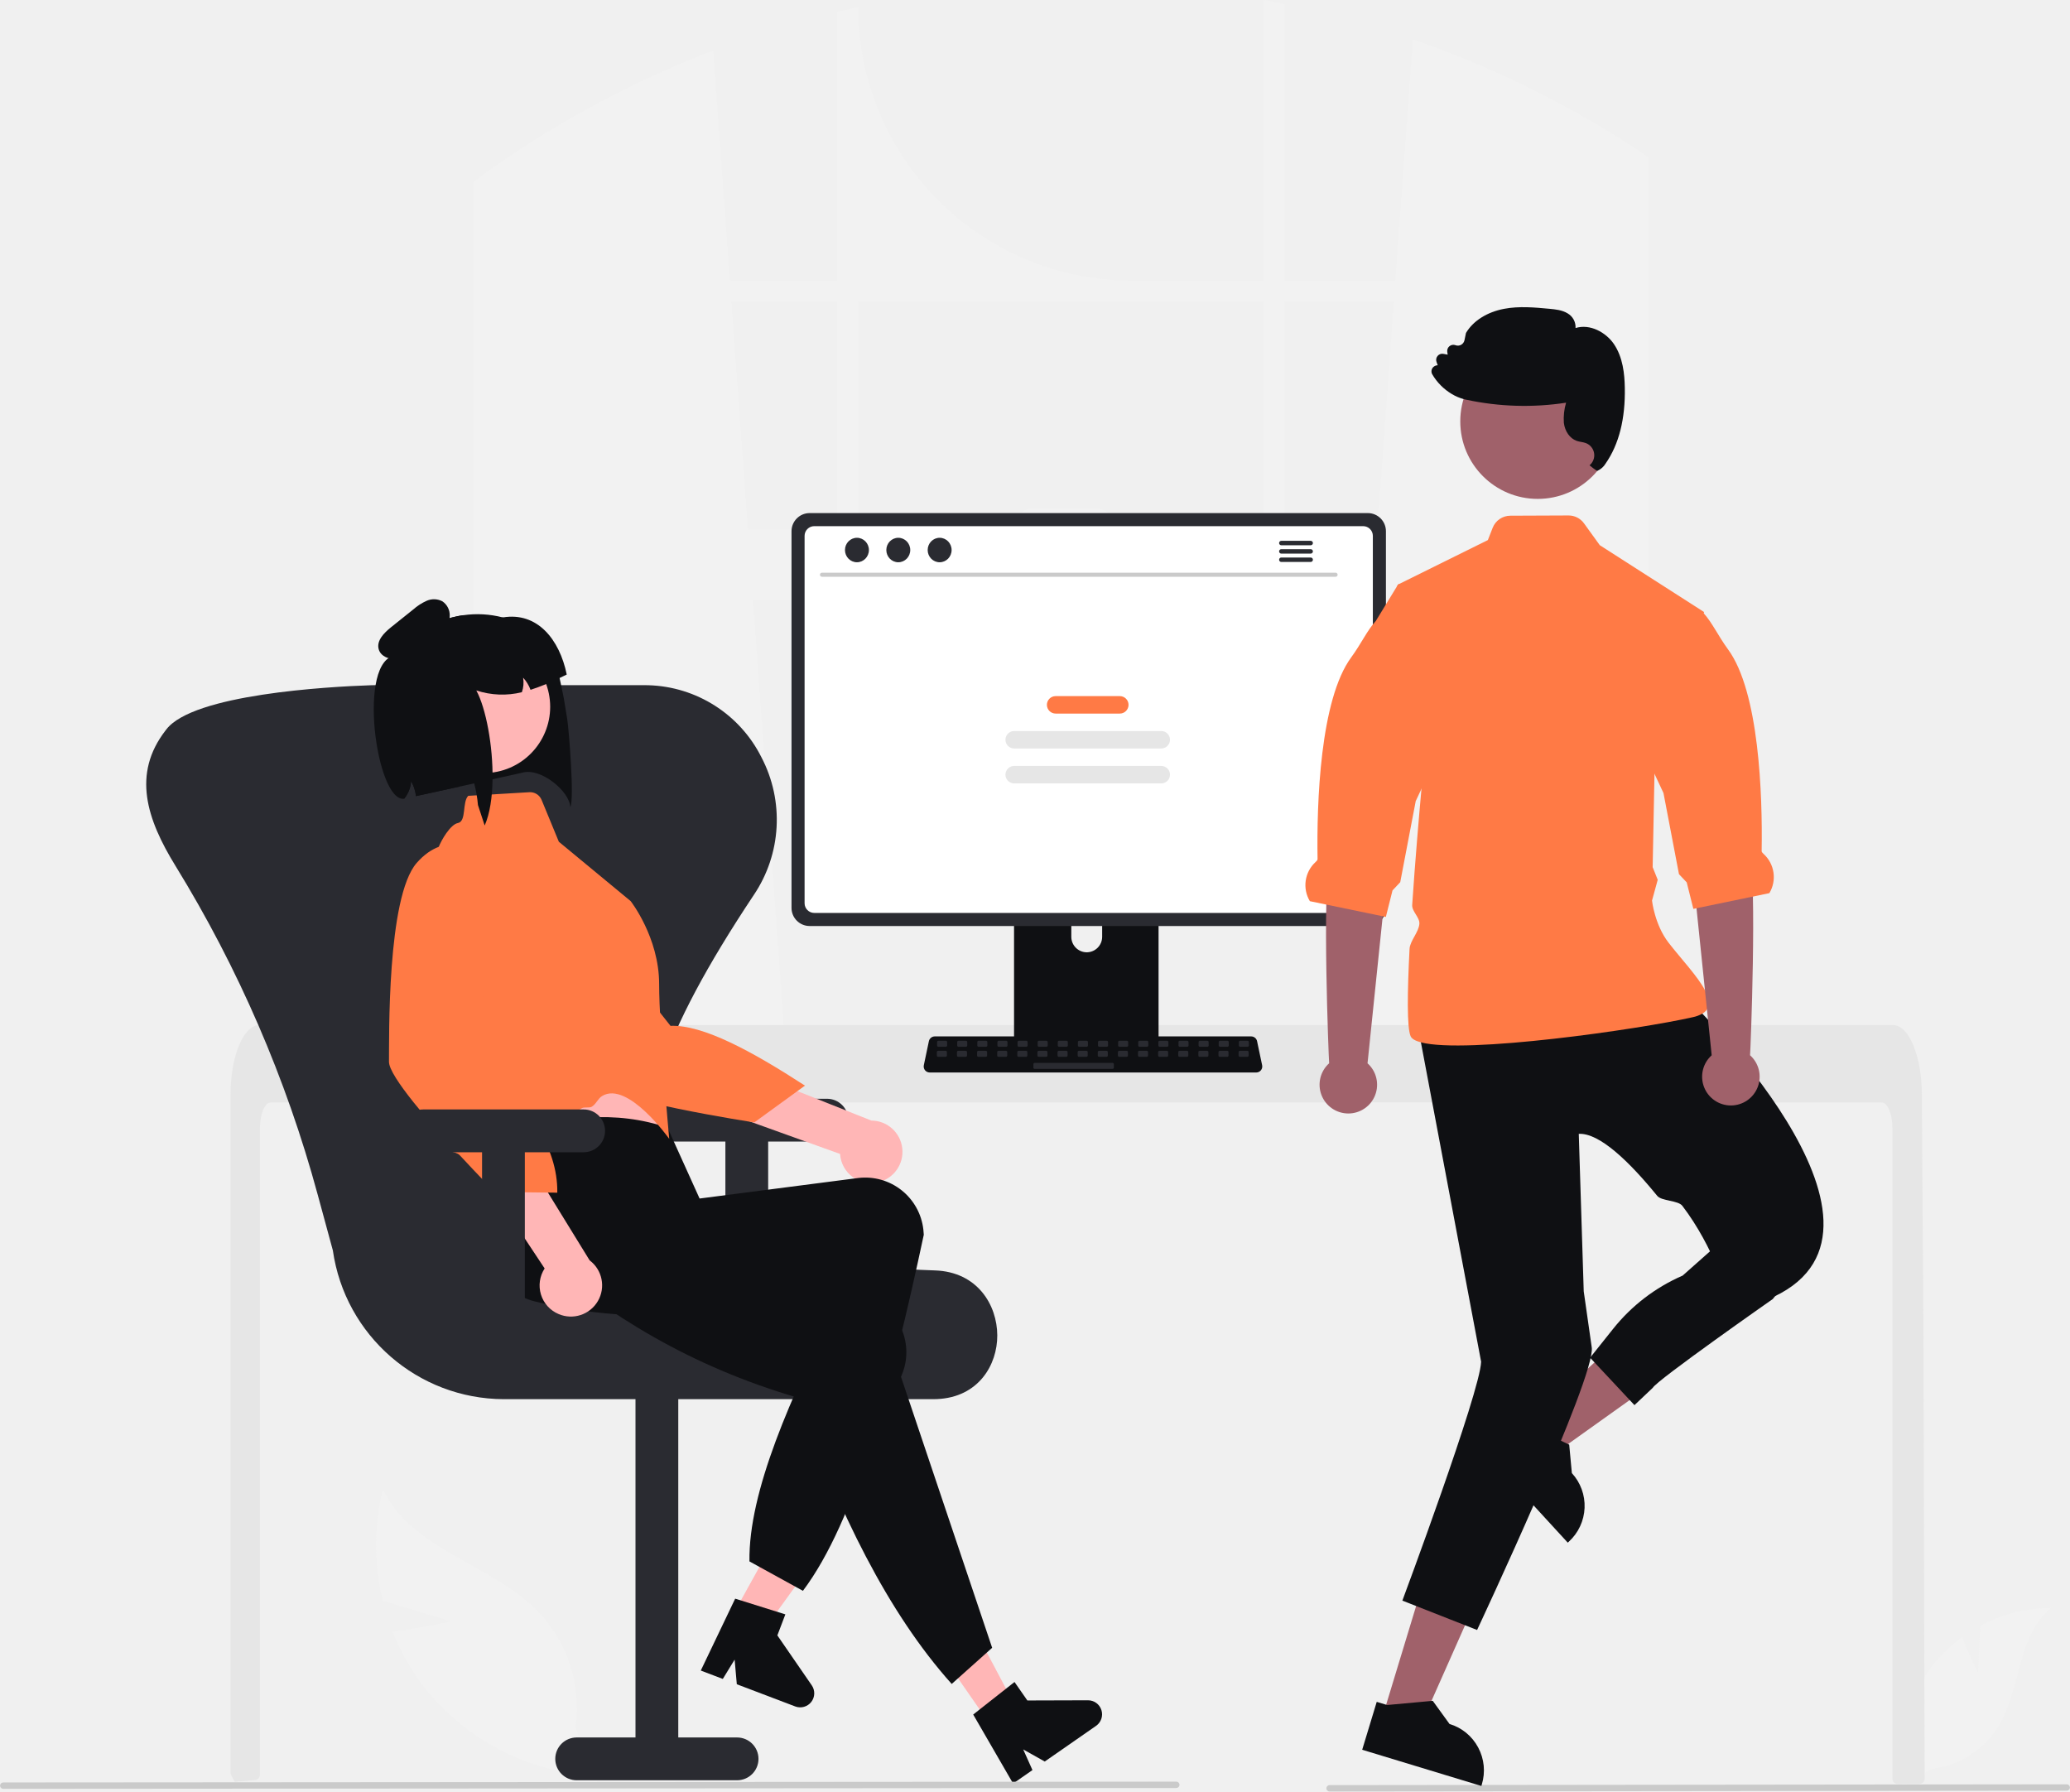
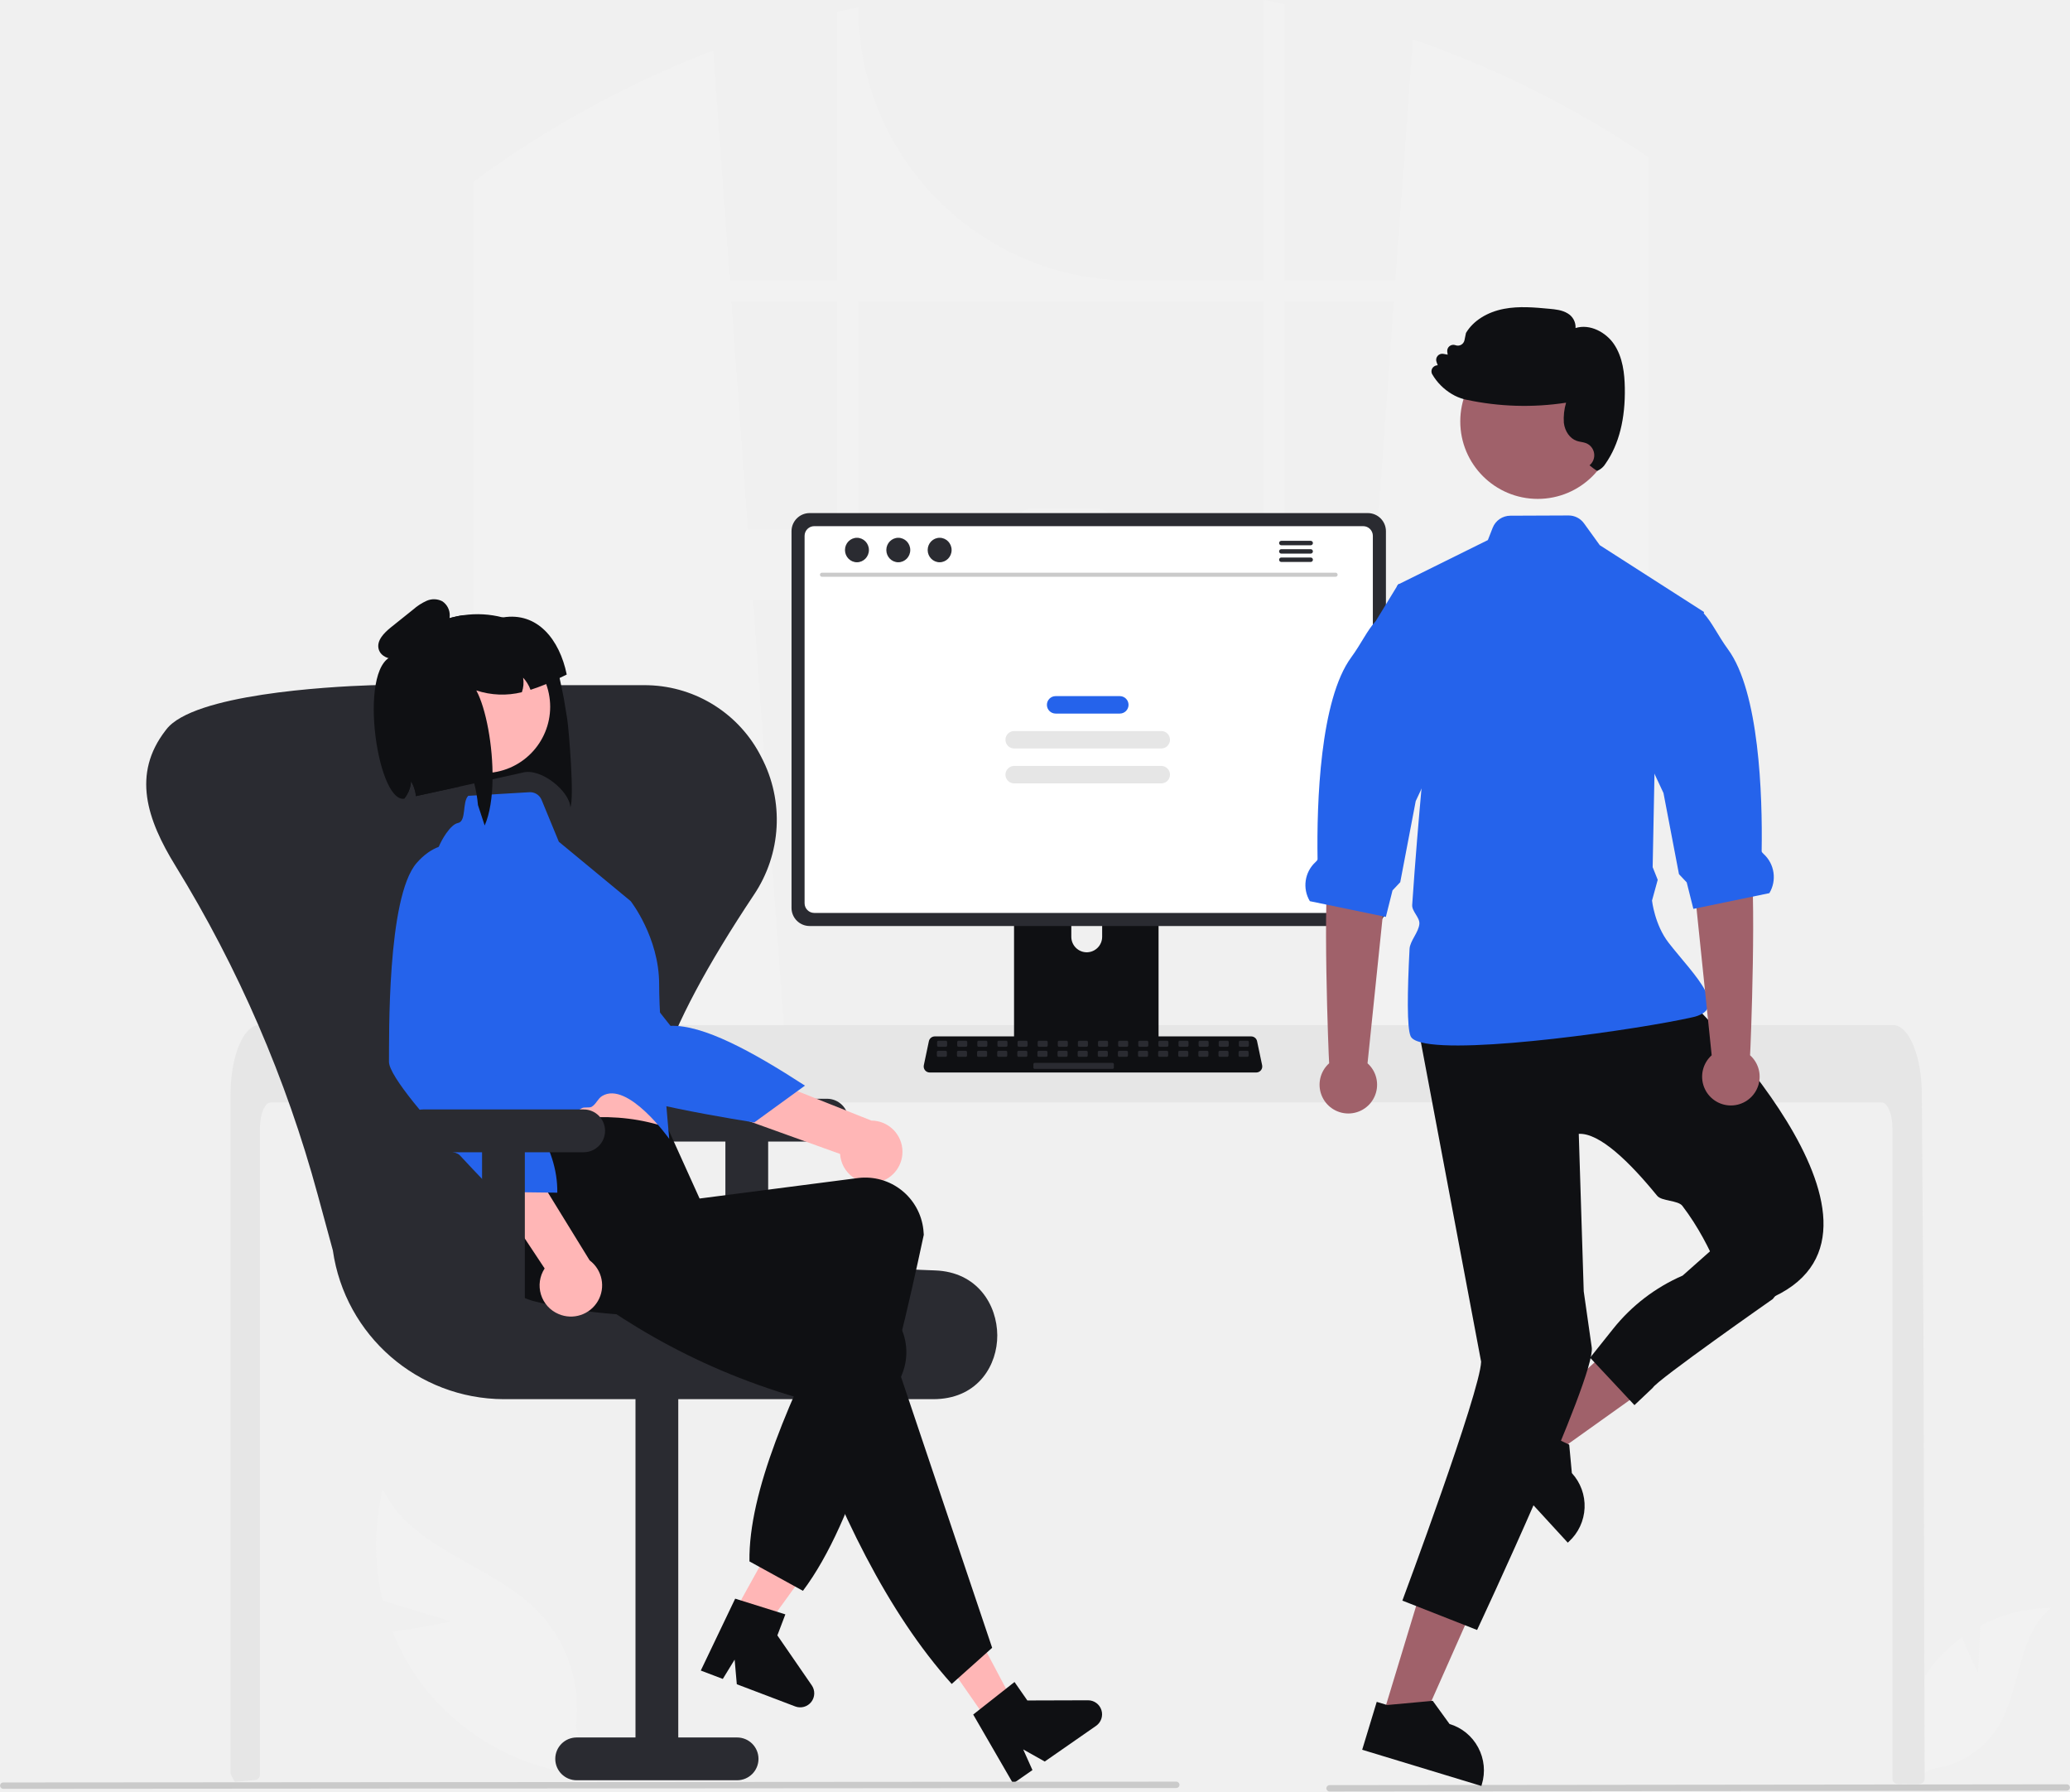
<svg xmlns="http://www.w3.org/2000/svg" id="aaa8e60f-e17d-4184-a97c-25f18689c4c8" data-name="Layer 1" viewBox="0 0 774.131 669.898">
  <path d="M824.241,170.371c-.87-.58-1.75-1.13-2.62-1.69a380.241,380.241,0,0,0-80.31-38.93l-6.54,90.22h-41.46v-103.39c-2.61-.54-5.24-1.05-7.87-1.53v104.92H636.171A102.27,102.27,0,0,1,533.901,117.701v-0c-2.64.57-5.26,1.18-7.88,1.83v100.44h-40.13l-6.23-86.03a380.858,380.858,0,0,0-81.94,43.53c-.44.3-.88.61-1.31.91-2.21,1.55-4.39,3.13-6.56,4.73v344.19h118.27l-2.09-28.95-11.5-158.95h231.59l-11.5,158.95-2.09,28.95h116.96v-353.45Q826.881,172.081,824.241,170.371Zm-298.22,142.78h-33.39l-6.17-85.3h39.56Zm159.42,0h-56.08v-1.69a6.18,6.18,0,0,0-6.19-6.18h-24.38a6.178,6.178,0,0,0-6.18,6.18v1.69h-58.71v-85.3h151.54Zm7.87,0v-85.3h40.89l-6.17,85.3Z" transform="translate(-212.9343 -115.0508)" fill="#f2f2f2" />
  <path d="M952.684,740.6l.782-17.576a56.765,56.765,0,0,1,26.477-6.702c-12.717,10.397-11.127,30.438-19.749,44.419a34.144,34.144,0,0,1-25.038,15.779L924.514,783.035a57.215,57.215,0,0,1,12.06-46.364,55.267,55.267,0,0,1,10.157-9.437C949.279,733.954,952.684,740.6,952.684,740.6Z" transform="translate(-212.9343 -115.0508)" fill="#f2f2f2" />
  <path d="M381.733,721.34l-25.68-7.775a86.572,86.572,0,0,1,.067-41.654c10.575,22.709,40.792,27.909,58.207,45.916a52.073,52.073,0,0,1,13.888,42.946l5.621,18.181A87.259,87.259,0,0,1,369.859,743.669a84.287,84.287,0,0,1-10.122-18.565C370.629,723.869,381.733,721.34,381.733,721.34Z" transform="translate(-212.9343 -115.0508)" fill="#f2f2f2" />
  <path d="M932.701,780.161a2.038,2.038,0,0,1-.59,1.42,1.988,1.988,0,0,1-1.41.58h-8.04a1.993,1.993,0,0,1-2-2v-243.14c0-5.36-1.8-9.71-4.01-9.72h-602.49c-2.22.01-4.01,4.36-4.02,9.72v241.65a2.006,2.006,0,0,1-1.81,1.99c-1.62.16-3.24.3-4.85.43-.04,0-.08.01-.12.01-.88.08-1.76.14-2.64.21h-.01c-.46-.83-.9-1.68-1.35-2.53a2.088,2.088,0,0,1-.22-.93v-253.44c0-1.48.06-2.97.16-4.44a56.854,56.854,0,0,1,.75-6.02c1.69-9.29,5.51-15.58,9.85-15.6h611a4.683,4.683,0,0,1,1.84.39,7.174,7.174,0,0,1,2.27,1.59,14.071,14.071,0,0,1,2.23,3.05c2.14,3.77,3.67,9.39,4.21,15.93,0,.06.01.12.01.18.14,1.62.21,3.27.2,4.92l.14,21.43.09,12.78.27,40.1.1,14.24Z" transform="translate(-212.9343 -115.0508)" fill="#e6e6e6" />
  <path d="M985.875,784.642l-275.75.307a1.191,1.191,0,0,1,0-2.381l275.75-.307a1.191,1.191,0,0,1,0,2.381Z" transform="translate(-212.9343 -115.0508)" fill="#cacaca" />
  <path d="M643.602,427.312h-48.838a2.606,2.606,0,0,0-2.602,2.609v77.15H646.211v-77.15A2.607,2.607,0,0,0,643.602,427.312Zm-24.255,43.836a5.794,5.794,0,0,1-5.767-5.767v-8.899a5.767,5.767,0,0,1,11.534,0v8.899a5.794,5.794,0,0,1-5.767,5.767Z" transform="translate(-212.9343 -115.0508)" fill="#0F1013" />
  <path d="M724.474,306.911H515.71a6.777,6.777,0,0,0-6.766,6.766v140.875a6.773,6.773,0,0,0,6.766,6.766H724.474a6.773,6.773,0,0,0,6.766-6.766v-140.875A6.777,6.777,0,0,0,724.474,306.911Z" transform="translate(-212.9343 -115.0508)" fill="#2A2B31" />
  <path d="M722.728,311.797H517.45a3.626,3.626,0,0,0-3.619,3.626V452.806a3.625,3.625,0,0,0,3.619,3.619H722.728a3.625,3.625,0,0,0,3.619-3.619V315.423A3.626,3.626,0,0,0,722.728,311.797Z" transform="translate(-212.9343 -115.0508)" fill="#fff" />
  <path d="M591.995,504.603v7.443a1.458,1.458,0,0,0,1.455,1.455h51.474a1.462,1.462,0,0,0,1.455-1.455V504.603Z" transform="translate(-212.9343 -115.0508)" fill="#2A2B31" />
  <path d="M682.747,516.091H560.618a2.247,2.247,0,0,1-2.198-2.709l1.895-9a2.256,2.256,0,0,1,2.198-1.784H680.852a2.256,2.256,0,0,1,2.198,1.784l1.895,9a2.247,2.247,0,0,1-2.198,2.709Z" transform="translate(-212.9343 -115.0508)" fill="#0F1013" />
  <rect x="350.446" y="389.168" width="3.761" height="2.257" rx="0.488" fill="#2A2B31" />
  <rect x="357.969" y="389.168" width="3.761" height="2.257" rx="0.488" fill="#2A2B31" />
  <rect x="365.491" y="389.168" width="3.761" height="2.257" rx="0.488" fill="#2A2B31" />
  <rect x="373.014" y="389.168" width="3.761" height="2.257" rx="0.488" fill="#2A2B31" />
  <rect x="380.537" y="389.168" width="3.761" height="2.257" rx="0.488" fill="#2A2B31" />
  <rect x="388.06" y="389.168" width="3.761" height="2.257" rx="0.488" fill="#2A2B31" />
  <rect x="395.583" y="389.168" width="3.761" height="2.257" rx="0.488" fill="#2A2B31" />
  <rect x="403.106" y="389.168" width="3.761" height="2.257" rx="0.488" fill="#2A2B31" />
  <rect x="410.629" y="389.168" width="3.761" height="2.257" rx="0.488" fill="#2A2B31" />
  <rect x="418.152" y="389.168" width="3.761" height="2.257" rx="0.488" fill="#2A2B31" />
  <rect x="425.675" y="389.168" width="3.761" height="2.257" rx="0.488" fill="#2A2B31" />
  <rect x="433.198" y="389.168" width="3.761" height="2.257" rx="0.488" fill="#2A2B31" />
  <rect x="440.721" y="389.168" width="3.761" height="2.257" rx="0.488" fill="#2A2B31" />
  <rect x="448.243" y="389.168" width="3.761" height="2.257" rx="0.488" fill="#2A2B31" />
  <rect x="455.766" y="389.168" width="3.761" height="2.257" rx="0.488" fill="#2A2B31" />
  <rect x="463.289" y="389.168" width="3.761" height="2.257" rx="0.488" fill="#2A2B31" />
  <rect x="350.357" y="392.929" width="3.761" height="2.257" rx="0.488" fill="#2A2B31" />
  <rect x="357.88" y="392.929" width="3.761" height="2.257" rx="0.488" fill="#2A2B31" />
  <rect x="365.403" y="392.929" width="3.761" height="2.257" rx="0.488" fill="#2A2B31" />
  <rect x="372.925" y="392.929" width="3.761" height="2.257" rx="0.488" fill="#2A2B31" />
  <rect x="380.448" y="392.929" width="3.761" height="2.257" rx="0.488" fill="#2A2B31" />
  <rect x="387.971" y="392.929" width="3.761" height="2.257" rx="0.488" fill="#2A2B31" />
  <rect x="395.494" y="392.929" width="3.761" height="2.257" rx="0.488" fill="#2A2B31" />
  <rect x="403.017" y="392.929" width="3.761" height="2.257" rx="0.488" fill="#2A2B31" />
  <rect x="410.54" y="392.929" width="3.761" height="2.257" rx="0.488" fill="#2A2B31" />
  <rect x="418.063" y="392.929" width="3.761" height="2.257" rx="0.488" fill="#2A2B31" />
  <rect x="425.586" y="392.929" width="3.761" height="2.257" rx="0.488" fill="#2A2B31" />
  <rect x="433.109" y="392.929" width="3.761" height="2.257" rx="0.488" fill="#2A2B31" />
  <rect x="440.632" y="392.929" width="3.761" height="2.257" rx="0.488" fill="#2A2B31" />
  <rect x="448.155" y="392.929" width="3.761" height="2.257" rx="0.488" fill="#2A2B31" />
  <rect x="455.677" y="392.929" width="3.761" height="2.257" rx="0.488" fill="#2A2B31" />
  <rect x="463.2" y="392.929" width="3.761" height="2.257" rx="0.488" fill="#2A2B31" />
  <rect x="386.467" y="397.443" width="30.092" height="2.257" rx="0.488" fill="#2A2B31" />
  <path d="M712.413,330.726H520.335a.764.764,0,0,1,0-1.528H712.413a.764.764,0,0,1,0,1.528Z" transform="translate(-212.9343 -115.0508)" fill="#cacaca" />
  <ellipse cx="320.476" cy="205.672" rx="4.476" ry="4.576" fill="#2A2B31" />
  <ellipse cx="335.94" cy="205.672" rx="4.476" ry="4.576" fill="#2A2B31" />
  <ellipse cx="351.404" cy="205.672" rx="4.476" ry="4.576" fill="#2A2B31" />
  <path d="M703.102,317.28H692.117a.832.832,0,0,0,0,1.664h10.985a.832.832,0,0,0,0-1.664Z" transform="translate(-212.9343 -115.0508)" fill="#2A2B31" />
  <path d="M703.102,320.402H692.117a.832.832,0,0,0,0,1.664h10.985a.832.832,0,0,0,0-1.664Z" transform="translate(-212.9343 -115.0508)" fill="#2A2B31" />
  <path d="M703.102,323.521H692.117a.832.832,0,0,0,0,1.664h10.985a.832.832,0,0,0,0-1.664Z" transform="translate(-212.9343 -115.0508)" fill="#2A2B31" />
-   <rect x="391.518" y="260.3" width="30.529" height="6.528" rx="3.264" fill="#FF7A45" />
+   <rect x="391.518" y="260.3" width="30.529" height="6.528" rx="3.264" fill="#2563EB" />
  <rect x="376.013" y="273.356" width="61.539" height="6.528" rx="3.264" fill="#e6e6e6" />
  <rect x="376.013" y="286.413" width="61.539" height="6.528" rx="3.264" fill="#e6e6e6" />
  <path d="M522.211,525.911h-60a8,8,0,1,0,0,16h22v62h16v-62h22a8,8,0,1,0,0-16Z" transform="translate(-212.9343 -115.0508)" fill="#2A2B31" />
  <path d="M561.812,638.248H401.329a64.805,64.805,0,0,1-63.917-55.636l-5.681-20.896a469.077,469.077,0,0,0-53.181-122.903c-10.747-17.454-16.279-34.349-3.715-50.615q.16-.208.316-.41c10.077-13.116,60.234-15.956,76.585-16.508q.969-.033,1.945-.033h99.819q.977,0,1.945.033a48.847,48.847,0,0,1,42.236,26.921,50.331,50.331,0,0,1-2.856,51.53c-35.063,52.671-45.799,85.697-34.808,107.085,10.631,20.688,43.22,31.265,102.559,33.285,15.946.543,23.265,12.96,23.316,24.267.05,11.015-6.986,23.176-22.553,23.848Q562.581,638.248,561.812,638.248Z" transform="translate(-212.9343 -115.0508)" fill="#2A2B31" />
  <path d="M428.592,780.748h60a8,8,0,0,0,0-16h-22v-135h-16v135h-22a8,8,0,1,0,0,16Z" transform="translate(-212.9343 -115.0508)" fill="#2A2B31" />
  <path d="M423.8,376.259l1.258,7.643c.595,3.706,2.75,29.886,1.153,33.009-.141-5.831-11-15-18.036-12.907l-11.042,2.453-6.853,1.525-5.578,1.223-16.209,3.541c-.028-.188-.049-.388-.077-.576-.038-.237-.077-.474-.125-.709a14.091,14.091,0,0,0-1.629-4.321,10.78,10.78,0,0,1-1.542,5.082.869.869,0,0,0-.066.126,12.734,12.734,0,0,1-.951,1.338.217.217,0,0,0-.043.039s-3.33-53.09-2.982-53.58c.255-.348.513-.687.782-1.017.267-.34.527-.669.806-1.002a.435.435,0,0,0,.09-.11,35.997,35.997,0,0,1,2.479-2.651c.256-.246.521-.495.787-.743a36.942,36.942,0,0,1,14.178-8.178c.595-.183,1.214-.351,1.843-.52.621-.158,1.254-.308,1.891-.438l.216-.044c.304-.062.619-.116.925-.169.384-.068.77-.127,1.148-.174a37.237,37.237,0,0,1,14.714.827c.01-.002.012.008.022.006a37.943,37.943,0,0,1,11.276,5.022c5.983,3.951,8.313,10.395,9.967,17.63C422.778,371.068,423.267,373.653,423.8,376.259Z" transform="translate(-212.9343 -115.0508)" fill="#0F1013" />
  <polygon points="269.963 611.271 280.299 616.886 307.661 579.054 292.405 570.768 269.963 611.271" fill="#ffb6b6" />
  <path d="M487.873,712.842l18.764,5.876-2.987,7.861L516.517,745.253a5.253,5.253,0,0,1-6.191,7.891l-21.844-8.299-.811-9.206-4.424,7.217-8.236-3.129Z" transform="translate(-212.9343 -115.0508)" fill="#0F1013" />
  <path d="M541.444,557.111a11.614,11.614,0,0,1-14.34-10.562l-88.161-31.716,16.18-14.08,83.678,33.317a11.677,11.677,0,0,1,2.644,23.041Z" transform="translate(-212.9343 -115.0508)" fill="#ffb6b6" />
-   <path d="M414.314,436.26s-14.848.327-16.169,17.279,31.079,58.882,36.099,65.796,60.777,15.425,60.777,15.425l18.954-13.76c-19.916-12.905-38.092-22.8-50.29-22.355Z" transform="translate(-212.9343 -115.0508)" fill="#FF7A45" />
+   <path d="M414.314,436.26s-14.848.327-16.169,17.279,31.079,58.882,36.099,65.796,60.777,15.425,60.777,15.425l18.954-13.76c-19.916-12.905-38.092-22.8-50.29-22.355Z" transform="translate(-212.9343 -115.0508)" fill="#2563EB" />
  <path d="M396.104,511.058l3.618,15.546s.036,14.335,2.574,16.978c2.521,2.631,57.955-2.651,57.955-2.651s-5.877-23.1-5.799-40.578Z" transform="translate(-212.9343 -115.0508)" fill="#ffb6b6" />
  <path d="M513.211,709.911l-20-11c-.38-26.025,15.273-61.243,33.84-98.132-41.523,7.141-80.696,9.429-114.579.79a21.901,21.901,0,0,1-15.663-26.458q.198-.822.458-1.627c4.055-12.372-5.038-20.128,3.326-33.736,21.996-7.512,42.892-9.634,62-3L474.564,563.219l59.343-7.679a21.882,21.882,0,0,1,24.344,19.294q.12.966.156,1.94C546.407,633.027,532.953,683.642,513.211,709.911Z" transform="translate(-212.9343 -115.0508)" fill="#0F1013" />
  <circle cx="393.879" cy="379.329" r="24.805" transform="translate(-280.9813 -28.39138) rotate(-11.5642)" fill="#ffb6b6" />
-   <path d="M388.048,412.635l22.861-1.35a4.641,4.641,0,0,1,4.564,2.863l6.46,15.662,26.85,22.192s10.631,13.528,10.655,30.999,3.772,57.91,3.772,57.91-15.515-21.839-25.091-16.03c-1.629.988-2.202,3.009-3.909,4.03-.851.509-2.818.014-3.677.525-13.196,7.833-26.958,15.486-28.244,14.145-2.525-2.635-5.587-16.098-5.587-16.098l-20.926-76.887a28.477,28.477,0,0,1,4.049-23.962c1.462-2.058,2.994-3.59,4.417-3.843C387.439,422.11,385.739,414.947,388.048,412.635Z" transform="translate(-212.9343 -115.0508)" fill="#FF7A45" />
+   <path d="M388.048,412.635l22.861-1.35a4.641,4.641,0,0,1,4.564,2.863l6.46,15.662,26.85,22.192s10.631,13.528,10.655,30.999,3.772,57.91,3.772,57.91-15.515-21.839-25.091-16.03c-1.629.988-2.202,3.009-3.909,4.03-.851.509-2.818.014-3.677.525-13.196,7.833-26.958,15.486-28.244,14.145-2.525-2.635-5.587-16.098-5.587-16.098l-20.926-76.887a28.477,28.477,0,0,1,4.049-23.962c1.462-2.058,2.994-3.59,4.417-3.843C387.439,422.11,385.739,414.947,388.048,412.635Z" transform="translate(-212.9343 -115.0508)" fill="#2563EB" />
  <polygon points="369.583 643.84 379.233 637.131 357.372 595.887 343.13 605.789 369.583 643.84" fill="#ffb6b6" />
  <path d="M583.976,731.217l-15.124,13.518C544.805,717.939,526.625,680.359,511.219,637.682c-40.366-11.822-70.807-30.888-97.382-53.526-9.015-7.628-15.774-17.429-8.085-26.721q.539-.652,1.126-1.26c9.078-9.33,32.101-7.552,45.585-16.1l30.121,32.196-1.895,8.632,56.577,19.165a21.852,21.852,0,0,1,13.336,28.017q-.318.92-.714,1.811Z" transform="translate(-212.9343 -115.0508)" fill="#0F1013" />
  <path d="M576.891,756.171l15.447-12.165,4.8,6.905,22.678-.069a5.253,5.253,0,0,1,3.015,9.566L603.644,773.745l-8.055-4.531,3.457,7.728-7.234,5.029Z" transform="translate(-212.9343 -115.0508)" fill="#0F1013" />
  <path d="M421.806,606.403a11.614,11.614,0,0,1-5.19-17.036l-51.754-78.102,21.386-1.626,47.202,76.707a11.677,11.677,0,0,1-11.644,20.057Z" transform="translate(-212.9343 -115.0508)" fill="#ffb6b6" />
-   <path d="M392.049,433.541s-12.103-8.608-23.289,4.198-10.252,65.787-10.357,74.331c-.033,2.675,3.83,8.448,9.153,15.117,2.39,2.994,5.073,6.168,7.831,9.323,1.596,1.826.221,5.626,1.823,7.401,1.593,1.765,6.164,1.505,7.68,3.143,7.194,7.775,13.039,13.694,13.039,13.694l23.42.288c.264-17.41-11.659-32.951-26.976-47.97Z" transform="translate(-212.9343 -115.0508)" fill="#FF7A45" />
+   <path d="M392.049,433.541s-12.103-8.608-23.289,4.198-10.252,65.787-10.357,74.331c-.033,2.675,3.83,8.448,9.153,15.117,2.39,2.994,5.073,6.168,7.831,9.323,1.596,1.826.221,5.626,1.823,7.401,1.593,1.765,6.164,1.505,7.68,3.143,7.194,7.775,13.039,13.694,13.039,13.694l23.42.288c.264-17.41-11.659-32.951-26.976-47.97Z" transform="translate(-212.9343 -115.0508)" fill="#2563EB" />
  <path d="M424.882,367.279c-.918.453-1.808.891-2.683,1.304a83.139,83.139,0,0,1-10.855,4.416,13.666,13.666,0,0,0-2.778-4.545,10.86,10.86,0,0,1-.46,5.433,30.703,30.703,0,0,1-17.038-.658c3.599,6.664,6.258,20.706,6.064,33.229-.084,6.621-.981,12.817-2.938,17.269l-2.515-7.651a47.657,47.657,0,0,0-1.401-8.093c-1.686-7.443-3.261-2.466-5.578,1.223l-16.209,3.541c-.028-.188-.049-.388-.077-.576-.038-.237-.077-.474-.125-.709a14.091,14.091,0,0,0-1.629-4.321,10.78,10.78,0,0,1-1.542,5.082.869.869,0,0,0-.066.126,12.734,12.734,0,0,1-.951,1.338.217.217,0,0,0-.043.039c-10.465,1.4-17.801-52.566-2.98-53.57.431-.029.513-.687.78-1.027.267-.34.527-.669.806-1.002a.435.435,0,0,0,.09-.11c.792-.917,1.612-1.8,2.479-2.651.256-.246.521-.495.787-.743a37.497,37.497,0,0,1,14.18-8.168c.595-.183,1.212-.36,1.841-.53.621-.158,1.254-.308,1.891-.438l.216-.044c.304-.062.619-.116.925-.169.384-.068.77-.127,1.148-.174a9.393,9.393,0,0,1,3.532,3.095l10.355-2.119q.412-.084.829-.139l.02-.004C413.885,343.767,422.197,354.161,424.882,367.279Z" transform="translate(-212.9343 -115.0508)" fill="#0F1013" />
  <path d="M368.442,357.738c-2.217,1.6-4.55,3.249-7.256,3.646s-5.873-.911-6.622-3.541c-.916-3.216,1.988-6.144,4.598-8.234l8.276-6.627a20.011,20.011,0,0,1,5.074-3.281,6.762,6.762,0,0,1,5.854.196,6.287,6.287,0,0,1,2.763,5.474,11.687,11.687,0,0,1-2.05,5.996,21.089,21.089,0,0,1-13.691,9.307" transform="translate(-212.9343 -115.0508)" fill="#0F1013" />
  <path d="M431.211,529.911h-60a8,8,0,1,0,0,16h22v62h16v-62h22a8,8,0,0,0,0-16Z" transform="translate(-212.9343 -115.0508)" fill="#2A2B31" />
  <path d="M652.875,783.642l-438.75.307a1.191,1.191,0,0,1,0-2.381l438.75-.307a1.191,1.191,0,0,1,0,2.381Z" transform="translate(-212.9343 -115.0508)" fill="#cacaca" />
  <polygon points="567.621 535.776 577.388 546.42 623.092 513.812 608.676 498.102 567.621 535.776" fill="#a0616a" />
  <path d="M800.771,665.891v-.01l-.99-10.63-.45-.21-2.63-1.25-12.41-5.87-.26-.28-2.49-2.72-13.79,12.66,18.68,20.36,12.81,13.96.43-.4a18.112,18.112,0,0,0,1.1-25.61Z" transform="translate(-212.9343 -115.0508)" fill="#0F1013" />
  <polygon points="517.018 641.96 530.84 646.159 553.614 594.841 533.213 588.644 517.018 641.96" fill="#a0616a" />
  <path d="M765.741,768.501a17.957,17.957,0,0,0-10.72-8.8l-6.27-8.65-.49.04-16.57,1.52-.37-.11-3.52-1.07-5.44,17.91,44.57,13.54.17-.57A18.053,18.053,0,0,0,765.741,768.501Z" transform="translate(-212.9343 -115.0508)" fill="#0F1013" />
  <path id="b2eb929e-713e-4b71-a146-193a455bcc79" data-name="Path 17" d="M843.932,488.318s88.251,85.207,32.46,111.582H859.148s-5.182-18.41-17.045-33.935c-1.629-2.132-7.733-1.699-9.428-3.777-10.349-12.687-21.569-23.583-29.318-23.15l1.854,58.873,3,21c1.575,10.856-42.882,105.643-42.882,105.643l-27.943-10.982s29.113-78.071,29.454-89.326L743.509,500.491Z" transform="translate(-212.9343 -115.0508)" fill="#0F1013" />
-   <path d="M851.291,492.521a5.258,5.258,0,0,1-1.72,1.56,12.151,12.151,0,0,1-3.61,1.34c-19.87,4.51-84.78,13.86-101.63,9.4-2.07-.54-3.42-1.3-3.86-2.3-1.41-3.16-1.23-16.51-.4-32.63.15-3.02,3.48-6.29,3.68-9.45.14-2.37-2.85-4.6-2.69-7.01,1.1-16.3,2.52-32.91,3.47-43.41.6-6.75,1.01-10.97,1.01-10.97l-10.25-64.63.48-.79.54-.27,33.05-16.36,1.8-4.6a7.118,7.118,0,0,1,6.59-4.51l21.77-.09a7.095,7.095,0,0,1,5.79,2.94l5.9,8.17,39,25-.15.46-18.3,55.69-.09,4.34v.01l-.68,34.9,1.89,4.73-2.13,7.76s.98,9.07,6.23,15.81c4.76,6.12,10.82,12.5,13.56,17.68v.01C852.061,488.161,852.571,490.641,851.291,492.521Z" transform="translate(-212.9343 -115.0508)" fill="#FF7A45" />
+   <path d="M851.291,492.521a5.258,5.258,0,0,1-1.72,1.56,12.151,12.151,0,0,1-3.61,1.34c-19.87,4.51-84.78,13.86-101.63,9.4-2.07-.54-3.42-1.3-3.86-2.3-1.41-3.16-1.23-16.51-.4-32.63.15-3.02,3.48-6.29,3.68-9.45.14-2.37-2.85-4.6-2.69-7.01,1.1-16.3,2.52-32.91,3.47-43.41.6-6.75,1.01-10.97,1.01-10.97l-10.25-64.63.48-.79.54-.27,33.05-16.36,1.8-4.6a7.118,7.118,0,0,1,6.59-4.51l21.77-.09a7.095,7.095,0,0,1,5.79,2.94l5.9,8.17,39,25-.15.46-18.3,55.69-.09,4.34v.01l-.68,34.9,1.89,4.73-2.13,7.76s.98,9.07,6.23,15.81c4.76,6.12,10.82,12.5,13.56,17.68v.01C852.061,488.161,852.571,490.641,851.291,492.521Z" transform="translate(-212.9343 -115.0508)" fill="#2563EB" />
  <path id="e9cec503-1de8-4692-84d1-4d2e854ea0bd" data-name="Path 18" d="M880.629,594.839l-4.717,5.96s-43.383,30.352-44.873,33.188l-6.856,6.488-16.59-17.733,8.627-10.813a67.724,67.724,0,0,1,25.979-19.89h0l13.222-11.73Z" transform="translate(-212.9343 -115.0508)" fill="#0F1013" />
  <path d="M853.063,509.651,845.163,433.181,843.078,401.708l22.113-3.998s-.876,22.504,2.021,35.201c2.859,12.529.379,75.062.203,76.734a10.758,10.758,0,1,1-14.35.007Z" transform="translate(-212.9343 -115.0508)" fill="#a0616a" />
-   <path d="M874.633,449.028l-28.422,5.883-2.485-9.908-2.897-3.074-5.789-30.323-8.305-17.763,2.159-60.744,21.094,11.187.026.02c3.226,3.502,5.45,8.515,9.147,13.544,11.65,15.849,12.942,54.36,12.589,75.454-.006.346.342.712.761,1.096a11.695,11.695,0,0,1,2.123,14.626Z" transform="translate(-212.9343 -115.0508)" fill="#FF7A45" />
+   <path d="M874.633,449.028l-28.422,5.883-2.485-9.908-2.897-3.074-5.789-30.323-8.305-17.763,2.159-60.744,21.094,11.187.026.02c3.226,3.502,5.45,8.515,9.147,13.544,11.65,15.849,12.942,54.36,12.589,75.454-.006.346.342.712.761,1.096a11.695,11.695,0,0,1,2.123,14.626Z" transform="translate(-212.9343 -115.0508)" fill="#2563EB" />
  <path d="M724.359,512.651l7.9-76.47,2.085-31.473-22.113-3.998s.876,22.504-2.021,35.201c-2.859,12.529-.379,75.062-.203,76.734a10.758,10.758,0,1,0,14.35.007Z" transform="translate(-212.9343 -115.0508)" fill="#a0616a" />
-   <path d="M750.691,396.841l-6.16,13.18-2.15,4.59-5.79,30.32-2.89,3.07-2.49,9.91-1.17-.24-21.1-4.37-6.15-1.27a11.691,11.691,0,0,1,2.12-14.63c.42-.38.77-.75.76-1.1-.35-21.09.94-59.6,12.59-75.45,3.7-5.03,5.92-10.04,9.15-13.54.01-.01.01-.02.02-.02l7.86-12.87.48-.79.54-.27Z" transform="translate(-212.9343 -115.0508)" fill="#FF7A45" />
+   <path d="M750.691,396.841l-6.16,13.18-2.15,4.59-5.79,30.32-2.89,3.07-2.49,9.91-1.17-.24-21.1-4.37-6.15-1.27a11.691,11.691,0,0,1,2.12-14.63c.42-.38.77-.75.76-1.1-.35-21.09.94-59.6,12.59-75.45,3.7-5.03,5.92-10.04,9.15-13.54.01-.01.01-.02.02-.02l7.86-12.87.48-.79.54-.27Z" transform="translate(-212.9343 -115.0508)" fill="#2563EB" />
  <circle id="e944ea38-edcc-43c9-bf24-dbaf21228ba4" data-name="Ellipse 5" cx="575.073" cy="157.587" r="28.966" fill="#a0616a" />
  <path d="M820.571,259.931c-.1-4.94-.66-11.26-4.12-16.3-2.92-4.24-8.81-7.6-14.3-5.92a5.946,5.946,0,0,0-2.96-5.48c-2.08-1.27-4.58-1.5-6.79-1.71-5.57-.52-11.34-1.06-16.98.01-6.33,1.2-11.51,4.46-14.2,8.95l-.06.14-.55,2.66a2.525,2.525,0,0,1-1.25,1.7,2.481,2.481,0,0,1-2.11.15,2.29,2.29,0,0,0-3.07,2.48l.15,1.06-1.59-.3a2.284,2.284,0,0,0-2.57,3.05l.44,1.21a2.448,2.448,0,0,0-1.75.77,2.237,2.237,0,0,0-.3,2.62,20.812,20.812,0,0,0,7.34,7.38,17.303,17.303,0,0,0,4.37,1.87q.48.135.99.24a103.062,103.062,0,0,0,37.35,1.12,21.157,21.157,0,0,0-.83,7.56c.4,3.19,2.27,5.82,4.77,6.7a10.001,10.001,0,0,0,1.74.42,10.734,10.734,0,0,1,1.67.41,4.863,4.863,0,0,1,1.42,8.32s2.62,2.17,2.95,2.06a6.733,6.733,0,0,0,3.08-2.74C818.401,281.181,820.811,271.621,820.571,259.931Z" transform="translate(-212.9343 -115.0508)" fill="#0F1013" />
</svg>
